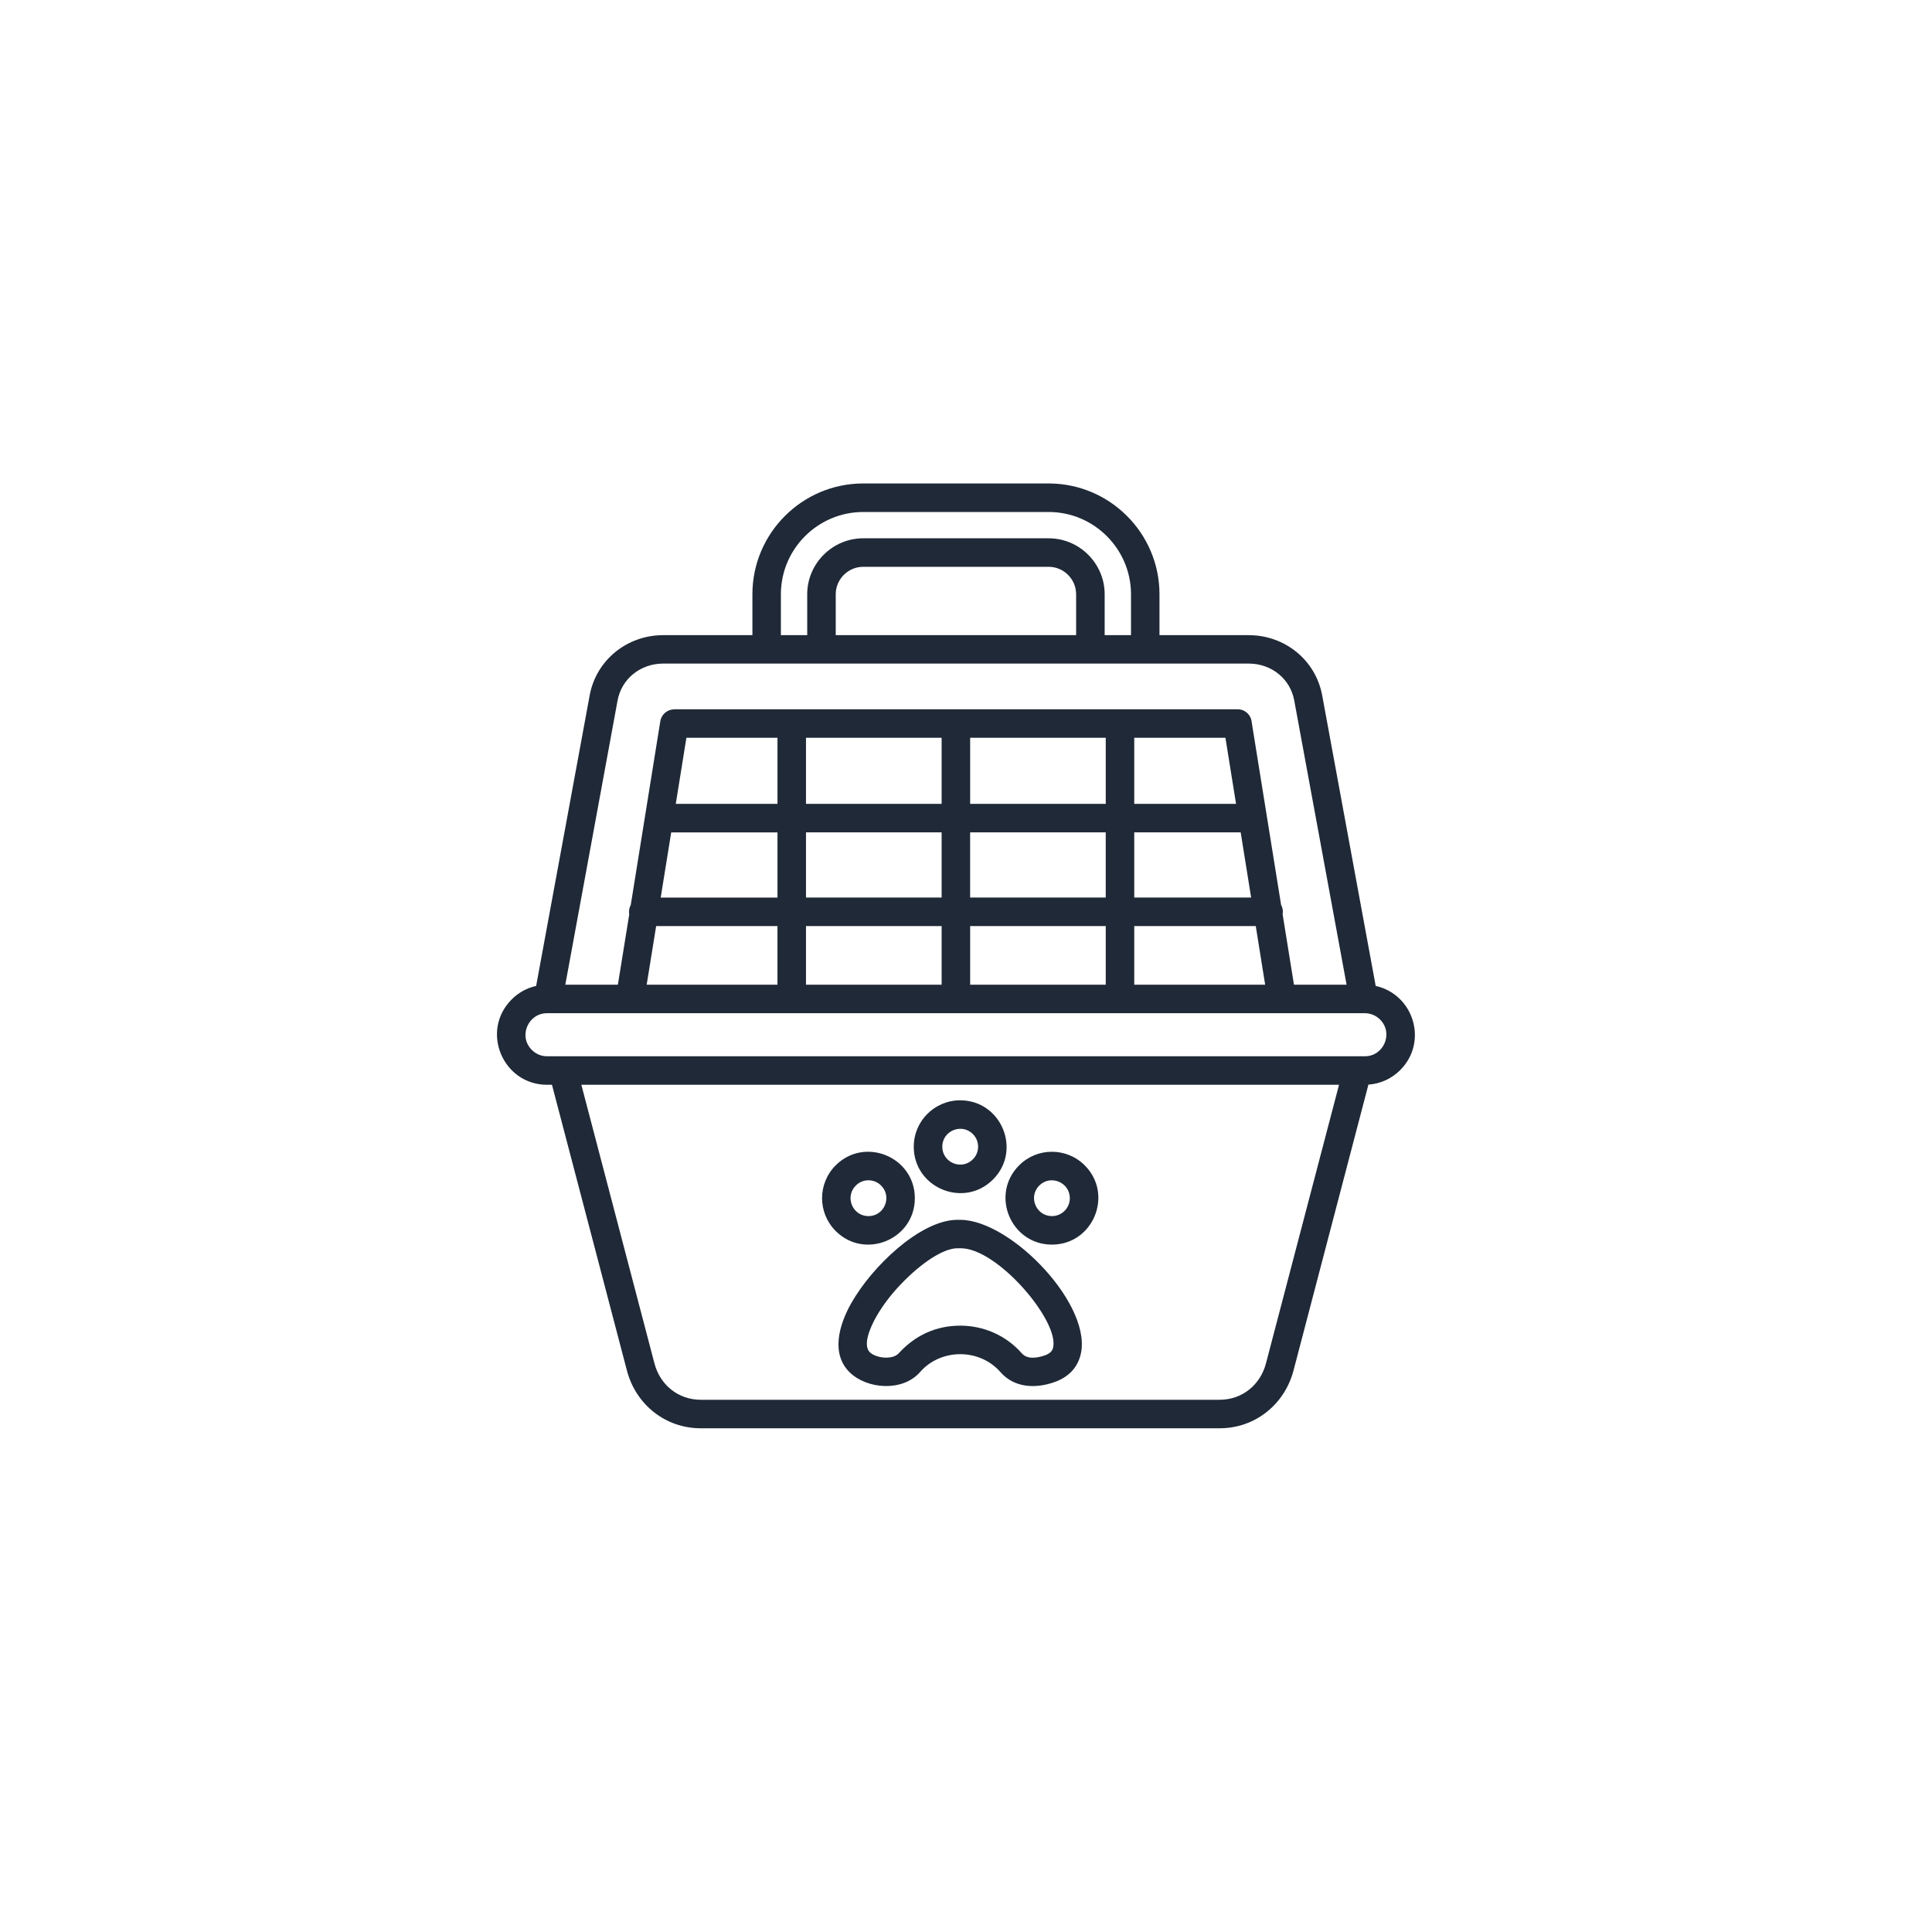
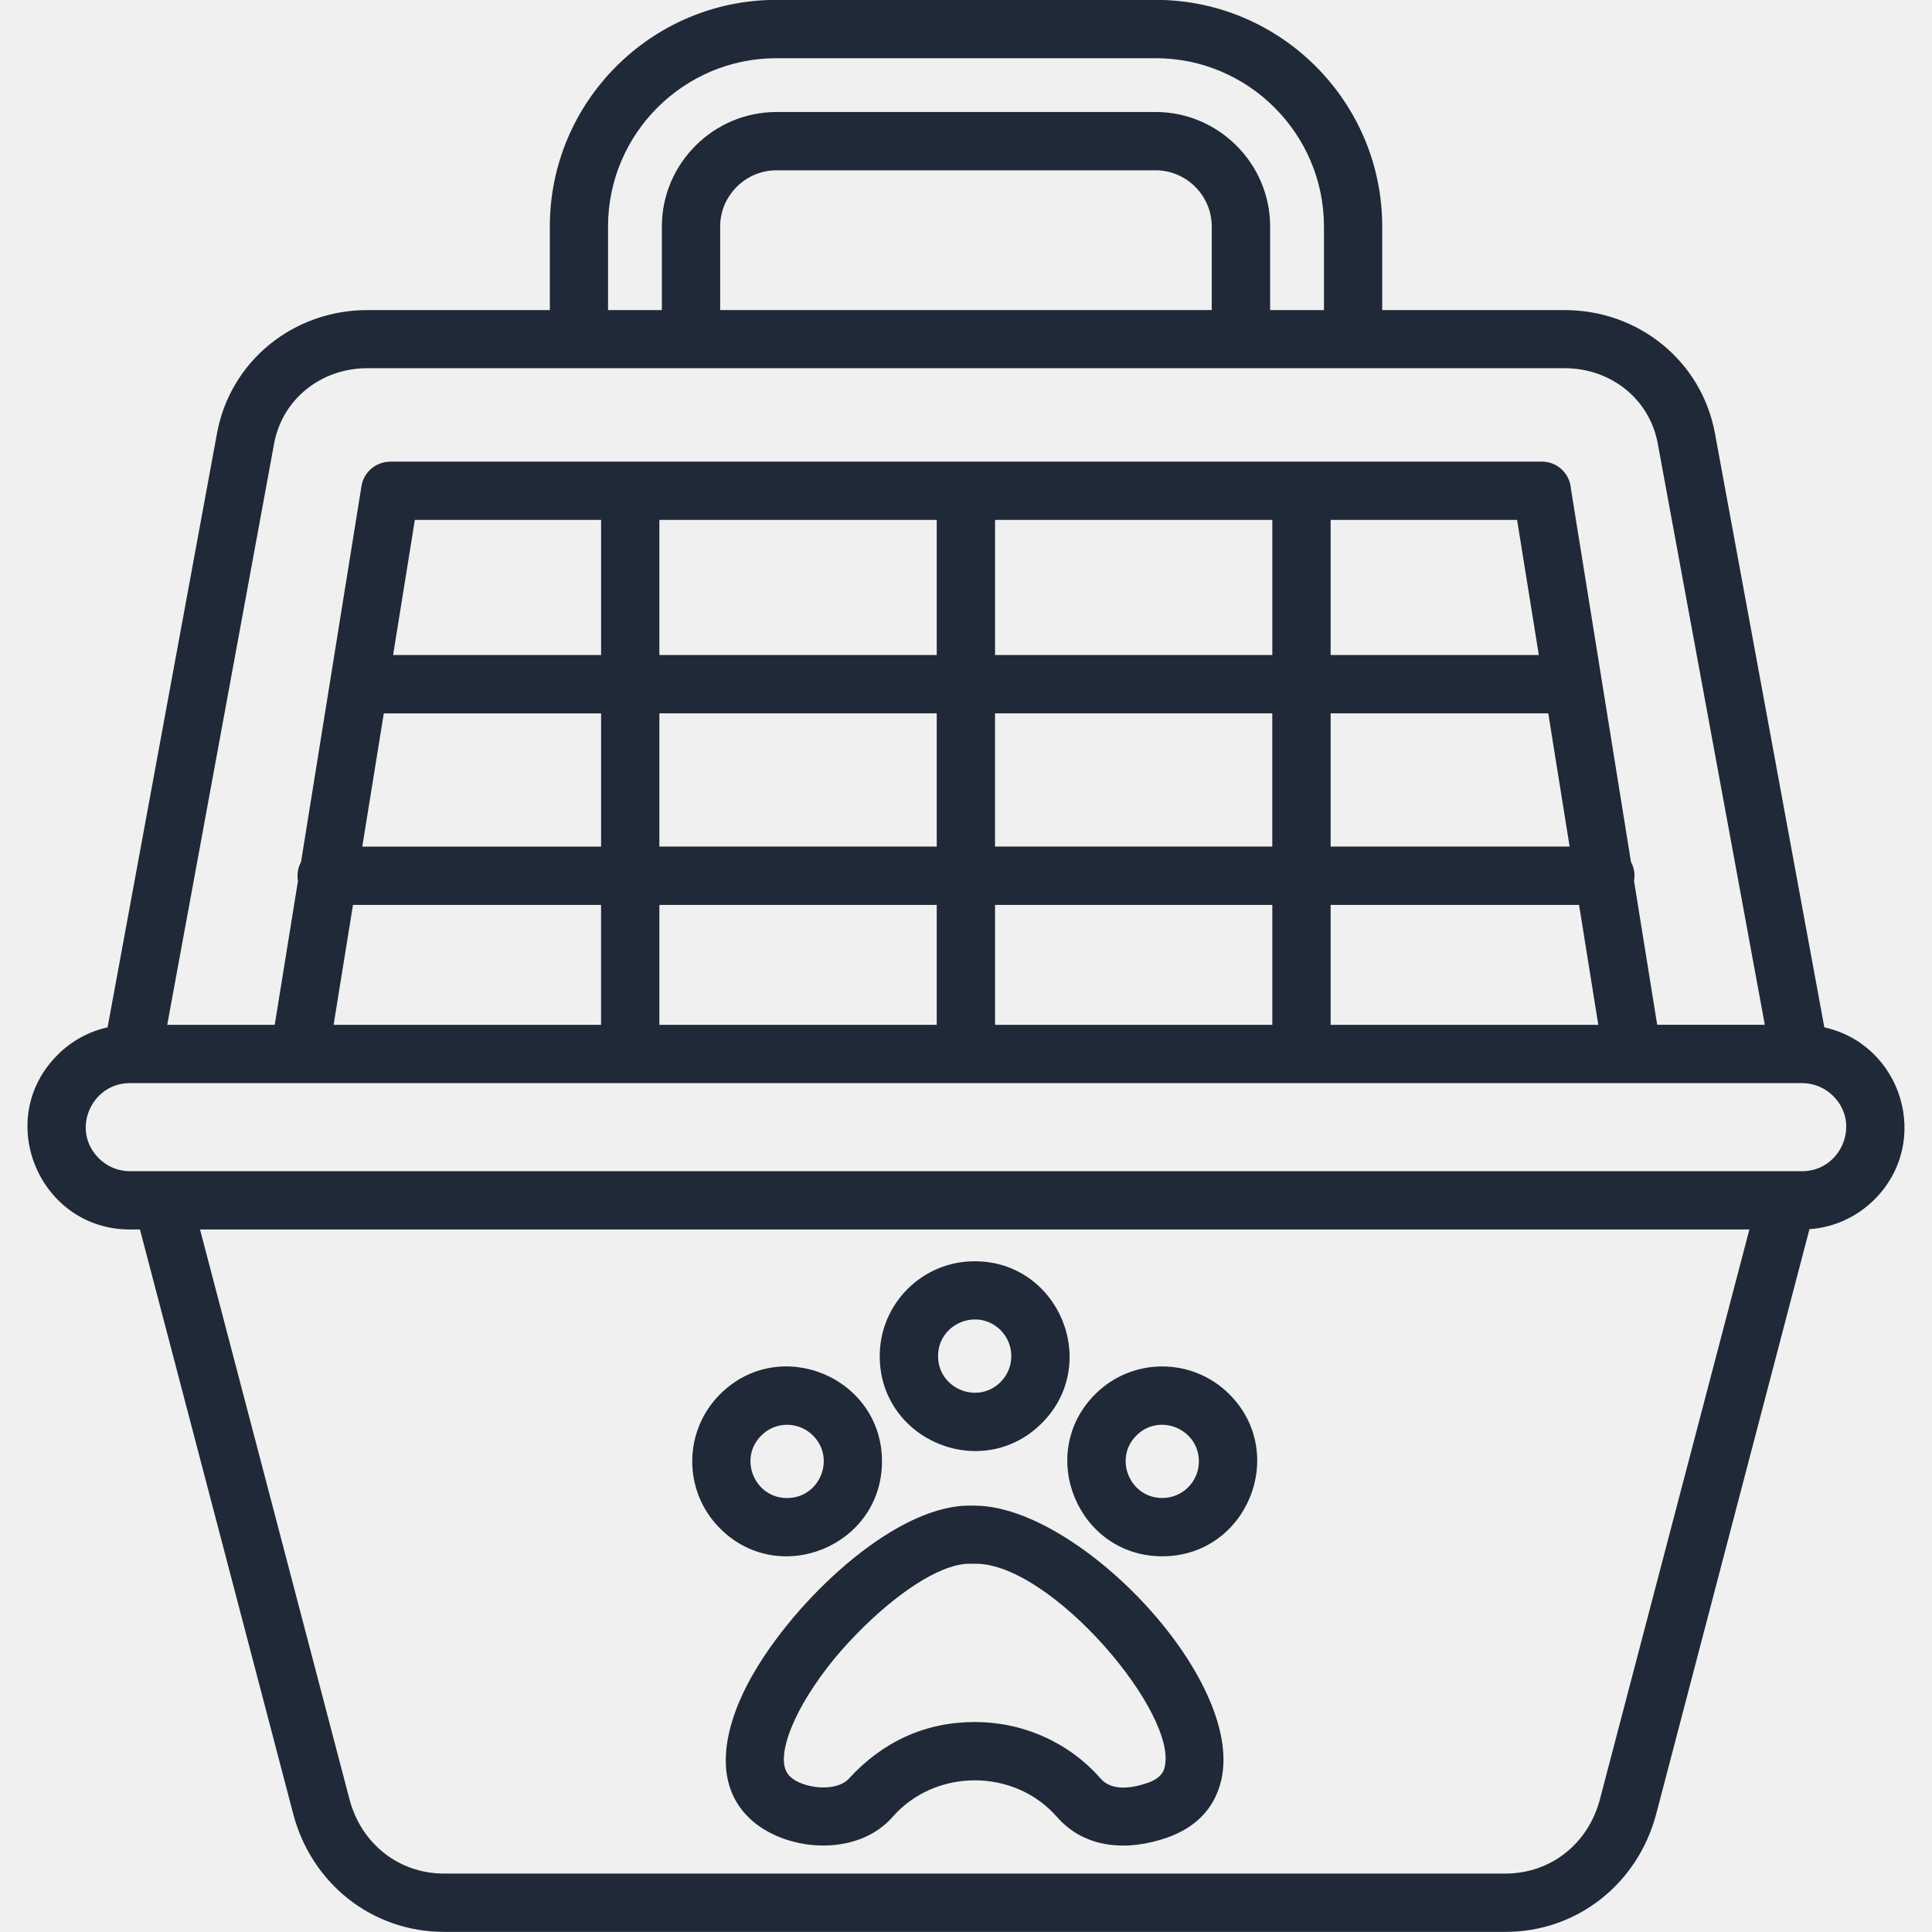
<svg xmlns="http://www.w3.org/2000/svg" width="500" zoomAndPan="magnify" viewBox="0 0 375 375" height="500" preserveAspectRatio="xMidYMid meet" version="1.0">
  <defs>
-     <clipPath id="d0fec0a28b">
-       <path d="M 96.375 93.852 L 274.875 93.852 L 274.875 277.602 L 96.375 277.602 Z M 96.375 93.852 " clip-rule="nonzero" />
+     <clipPath id="c8d81f6515">
+       <path d="M 5.156 0 L 369.656 0 L 369.656 375 L 5.156 375 Z M 5.156 0 " clip-rule="nonzero" />
    </clipPath>
  </defs>
-   <rect x="-37.5" width="450" fill="#ffffff" y="-37.5" height="450" fill-opacity="1" />
-   <rect x="-37.5" width="450" fill="#ffffff" y="-37.5" height="450" fill-opacity="1" />
-   <g clip-path="url(#d0fec0a28b)">
-     <path fill="#1f2937" d="M 109.727 191.129 L 119.93 191.129 L 122.137 177.477 C 122.105 177.316 122.094 177.152 122.094 176.98 C 122.094 176.512 122.215 176.051 122.43 175.66 L 128.164 140 C 128.379 138.645 129.555 137.68 130.887 137.68 L 130.887 137.668 L 240.207 137.668 C 241.668 137.668 242.852 138.785 242.961 140.219 L 248.664 175.656 C 248.879 176.047 249 176.508 249 176.977 C 249 177.148 248.977 177.312 248.957 177.473 L 251.156 191.125 L 261.371 191.125 L 251.211 135.961 C 250.43 131.703 246.73 128.801 242.383 128.801 L 128.715 128.801 C 124.367 128.801 120.66 131.703 119.871 135.961 Z M 125.52 191.129 L 150.906 191.129 L 150.906 179.746 L 127.359 179.746 Z M 156.441 191.129 L 182.77 191.129 L 182.77 179.746 L 156.441 179.746 Z M 188.305 191.129 L 214.625 191.129 L 214.625 179.746 L 188.305 179.746 Z M 220.156 191.129 L 245.566 191.129 L 243.742 179.746 L 220.156 179.746 Z M 267.02 191.367 C 274.402 193.016 277.25 202.234 271.781 207.703 C 270.172 209.312 268.008 210.359 265.609 210.523 L 251.07 266.016 C 249.32 272.645 243.574 277.227 236.742 277.227 L 136.008 277.227 C 129.176 277.227 123.418 272.645 121.684 266.016 L 107.137 210.555 L 106.172 210.555 C 97.613 210.555 93.18 200.125 99.316 193.988 C 100.594 192.699 102.242 191.77 104.066 191.367 L 114.453 134.98 C 115.719 128.102 121.727 123.285 128.715 123.285 L 146.043 123.285 L 146.043 115.34 C 146.043 103.5 155.699 93.84 167.543 93.84 L 203.555 93.84 C 215.395 93.84 225.055 103.496 225.055 115.34 L 225.055 123.285 L 242.387 123.285 C 249.367 123.285 255.367 128.102 256.637 134.98 Z M 264.926 196.664 L 106.172 196.664 C 102.523 196.664 100.562 201.133 103.227 203.789 C 103.977 204.551 105.027 205.023 106.172 205.023 L 264.926 205.023 C 268.566 205.023 270.527 200.551 267.875 197.895 C 267.109 197.133 266.066 196.664 264.926 196.664 Z M 162.203 226.195 C 167.855 220.539 177.57 224.57 177.57 232.57 C 177.57 240.57 167.855 244.594 162.203 238.934 C 158.684 235.414 158.684 229.715 162.203 226.195 Z M 166.109 230.121 C 163.926 232.293 165.469 236.047 168.566 236.047 C 171.66 236.047 173.203 232.293 171.031 230.121 C 169.664 228.75 167.465 228.75 166.109 230.121 Z M 210.547 226.195 C 216.203 231.852 212.184 241.578 204.184 241.578 C 196.172 241.578 192.152 231.855 197.809 226.195 C 201.324 222.676 207.023 222.676 210.547 226.195 Z M 207.652 232.57 C 207.652 229.48 203.898 227.93 201.715 230.117 C 199.543 232.289 201.09 236.043 204.184 236.043 C 206.094 236.043 207.652 234.488 207.652 232.57 Z M 186.367 213.57 C 194.363 213.57 198.395 223.285 192.742 228.941 C 187.074 234.609 177.359 230.566 177.359 222.578 C 177.359 217.602 181.395 213.57 186.367 213.57 Z M 188.832 220.113 C 186.645 217.938 182.895 219.484 182.895 222.578 C 182.895 225.66 186.648 227.219 188.832 225.031 C 190.188 223.676 190.188 221.469 188.832 220.113 Z M 186.32 242.285 C 186.145 242.285 185.941 242.285 185.73 242.285 C 182.918 242.387 178.805 245.223 175.207 248.906 C 173.035 251.121 171.445 253.227 170.055 255.605 L 170.066 255.605 C 168.914 257.633 167.379 261.148 168.879 262.516 C 170.09 263.613 173.215 264.008 174.438 262.676 C 177.656 259.156 181.711 257.309 186.383 257.309 C 190.875 257.309 195.266 259.176 198.324 262.676 C 199.426 263.926 201.395 263.57 202.84 263.066 C 203.723 262.754 204.207 262.281 204.371 261.711 C 205.863 256.66 193.637 242.219 186.438 242.285 Z M 185.539 236.77 C 185.82 236.758 186.113 236.758 186.414 236.77 C 196.383 236.816 212.484 253.734 209.66 263.266 C 208.988 265.539 207.406 267.297 204.652 268.273 C 201.094 269.527 196.934 269.461 194.18 266.316 C 190.137 261.688 182.625 261.688 178.582 266.316 C 175.176 270.211 168.266 269.629 164.938 266.383 C 161.262 262.797 162.797 257.238 165.262 252.879 L 165.273 252.879 C 169.238 245.871 178.434 237.031 185.539 236.77 Z M 156.441 143.199 L 156.441 156.031 L 182.77 156.031 L 182.77 143.199 Z M 188.305 143.199 L 188.305 156.031 L 214.625 156.031 L 214.625 143.199 Z M 220.156 143.199 L 220.156 156.031 L 239.918 156.031 L 237.855 143.199 Z M 240.816 161.562 L 220.156 161.562 L 220.156 174.211 L 242.844 174.211 Z M 128.242 174.215 L 150.91 174.215 L 150.91 161.566 L 130.281 161.566 Z M 131.168 156.031 L 150.91 156.031 L 150.91 143.199 L 133.23 143.199 Z M 156.441 161.562 L 156.441 174.211 L 182.77 174.211 L 182.77 161.562 Z M 214.621 161.562 L 188.301 161.562 L 188.301 174.211 L 214.621 174.211 Z M 259.906 210.555 L 112.84 210.555 L 127.027 264.633 C 128.125 268.824 131.664 271.695 136.008 271.695 L 236.738 271.695 C 241.086 271.695 244.625 268.824 245.723 264.633 Z M 208.875 123.281 L 208.875 115.336 C 208.875 112.422 206.469 110.016 203.555 110.016 L 167.543 110.016 C 164.633 110.016 162.215 112.422 162.215 115.336 L 162.215 123.281 Z M 151.57 115.34 L 151.57 123.285 L 156.68 123.285 L 156.68 115.34 C 156.68 109.379 161.578 104.484 167.547 104.484 L 203.559 104.484 C 209.52 104.484 214.414 109.379 214.414 115.34 L 214.414 123.285 L 219.527 123.285 L 219.527 115.34 C 219.527 106.559 212.344 99.379 203.562 99.379 L 167.551 99.379 C 158.75 99.375 151.57 106.555 151.57 115.34 Z M 151.57 115.34 " fill-opacity="1" fill-rule="nonzero" />
+   <g clip-path="url(#c8d81f6515)">
+     <path fill="#1f2937" d="M 32.457 198.918 L 53.324 198.918 L 57.836 170.996 C 57.77 170.672 57.746 170.336 57.746 169.988 C 57.746 169.023 57.996 168.086 58.434 167.289 L 70.16 94.363 C 70.594 91.594 73.004 89.621 75.727 89.621 L 75.727 89.598 L 299.273 89.598 C 302.254 89.598 304.68 91.883 304.906 94.816 L 316.566 167.277 C 317.004 168.078 317.254 169.016 317.254 169.977 C 317.254 170.324 317.207 170.664 317.164 170.988 L 321.66 198.91 L 342.551 198.91 L 321.773 86.105 C 320.172 77.398 312.609 71.469 303.719 71.469 L 71.281 71.469 C 62.391 71.469 54.812 77.398 53.203 86.105 Z M 64.754 198.918 L 116.664 198.918 L 116.664 175.645 L 68.512 175.645 Z M 127.984 198.918 L 181.82 198.918 L 181.82 175.645 L 127.984 175.645 Z M 193.141 198.918 L 246.957 198.918 L 246.957 175.645 L 193.141 175.645 Z M 258.273 198.918 L 310.23 198.918 L 306.496 175.645 L 258.273 175.645 Z M 354.102 199.406 C 369.195 202.773 375.016 221.629 363.84 232.809 C 360.543 236.105 356.121 238.238 351.215 238.578 L 321.48 352.047 C 317.91 365.609 306.16 374.977 292.184 374.977 L 86.203 374.977 C 72.227 374.977 60.453 365.609 56.906 352.047 L 27.164 238.641 L 25.191 238.641 C 7.688 238.641 -1.383 217.312 11.168 204.762 C 13.781 202.129 17.148 200.23 20.883 199.406 L 42.121 84.102 C 44.711 70.039 56.992 60.188 71.281 60.188 L 106.723 60.188 L 106.723 43.941 C 106.723 19.727 126.465 -0.023 150.688 -0.023 L 224.32 -0.023 C 248.535 -0.023 268.285 19.719 268.285 43.941 L 268.285 60.188 L 303.727 60.188 C 318 60.188 330.273 70.039 332.867 84.102 Z M 349.816 210.234 L 25.191 210.234 C 17.723 210.234 13.715 219.375 19.164 224.805 C 20.699 226.367 22.848 227.328 25.191 227.328 L 349.816 227.328 C 357.262 227.328 361.27 218.188 355.848 212.758 C 354.285 211.195 352.152 210.234 349.816 210.234 Z M 139.762 270.621 C 151.324 259.059 171.191 267.301 171.191 283.66 C 171.191 300.016 151.324 308.242 139.762 296.672 C 132.566 289.477 132.566 277.824 139.762 270.621 Z M 147.754 278.648 C 143.285 283.094 146.445 290.77 152.773 290.77 C 159.102 290.77 162.262 283.094 157.816 278.648 C 155.02 275.852 150.523 275.852 147.754 278.648 Z M 238.617 270.621 C 250.184 282.188 241.965 302.078 225.605 302.078 C 209.223 302.078 201.004 282.195 212.57 270.621 C 219.762 263.43 231.418 263.43 238.617 270.621 Z M 232.703 283.66 C 232.703 277.34 225.023 274.172 220.562 278.641 C 216.117 283.086 219.277 290.762 225.605 290.762 C 229.52 290.762 232.703 287.578 232.703 283.66 Z M 189.172 244.809 C 205.531 244.809 213.773 264.676 202.211 276.238 C 190.621 287.828 170.754 279.562 170.754 263.227 C 170.754 253.051 179.008 244.809 189.172 244.809 Z M 194.215 258.184 C 189.746 253.738 182.078 256.898 182.078 263.227 C 182.078 269.531 189.754 272.715 194.215 268.246 C 196.988 265.473 196.988 260.957 194.215 258.184 Z M 189.086 303.523 C 188.719 303.523 188.309 303.523 187.871 303.523 C 182.125 303.734 173.711 309.527 166.359 317.062 C 161.914 321.594 158.664 325.902 155.82 330.758 L 155.844 330.758 C 153.484 334.906 150.348 342.098 153.418 344.895 C 155.891 347.141 162.285 347.941 164.781 345.219 C 171.359 338.023 179.652 334.242 189.207 334.242 C 198.395 334.242 207.375 338.066 213.629 345.219 C 215.875 347.781 219.91 347.055 222.859 346.02 C 224.668 345.379 225.656 344.418 225.992 343.246 C 229.039 332.918 204.043 303.387 189.32 303.523 Z M 187.484 292.25 C 188.059 292.227 188.656 292.227 189.27 292.25 C 209.66 292.34 242.578 326.938 236.809 346.43 C 235.434 351.078 232.199 354.676 226.566 356.672 C 219.285 359.23 210.785 359.094 205.152 352.66 C 196.883 343.199 181.527 343.199 173.258 352.66 C 166.293 360.629 152.156 359.441 145.352 352.801 C 137.836 345.469 140.98 334.105 146.016 325.191 L 146.039 325.191 C 154.145 310.855 172.953 292.781 187.484 292.25 Z M 127.984 100.91 L 127.984 127.145 L 181.82 127.145 L 181.82 100.91 Z M 193.141 100.91 L 193.141 127.145 L 246.957 127.145 L 246.957 100.91 Z M 258.273 100.91 L 258.273 127.145 L 298.684 127.145 L 294.465 100.91 Z M 300.516 138.461 L 258.273 138.461 L 258.273 164.32 L 304.664 164.32 Z M 70.32 164.328 L 116.672 164.328 L 116.672 138.469 L 74.492 138.469 Z M 76.301 127.145 L 116.672 127.145 L 116.672 100.91 L 80.52 100.91 Z M 127.984 138.461 L 127.984 164.32 L 181.82 164.32 L 181.82 138.461 Z M 246.949 138.461 L 193.133 138.461 L 193.133 164.32 L 246.949 164.32 Z M 339.555 238.641 L 38.824 238.641 L 67.832 349.227 C 70.078 357.793 77.32 363.66 86.203 363.66 L 292.176 363.66 C 301.066 363.66 308.309 357.793 310.547 349.227 Z M 235.199 60.18 L 235.199 43.934 C 235.199 37.977 230.277 33.055 224.32 33.055 L 150.688 33.055 C 144.73 33.055 139.785 37.977 139.785 43.934 L 139.785 60.18 Z M 118.02 43.941 L 118.02 60.188 L 128.469 60.188 L 128.469 43.941 C 128.469 31.754 138.484 21.742 150.695 21.742 L 224.328 21.742 C 236.516 21.742 246.531 31.754 246.531 43.941 L 246.531 60.188 L 256.98 60.188 L 256.98 43.941 C 256.98 25.984 242.297 11.297 224.336 11.297 L 150.703 11.297 C 132.703 11.289 118.02 25.977 118.02 43.941 Z M 118.02 43.941 " fill-opacity="1" fill-rule="nonzero" />
  </g>
</svg>
